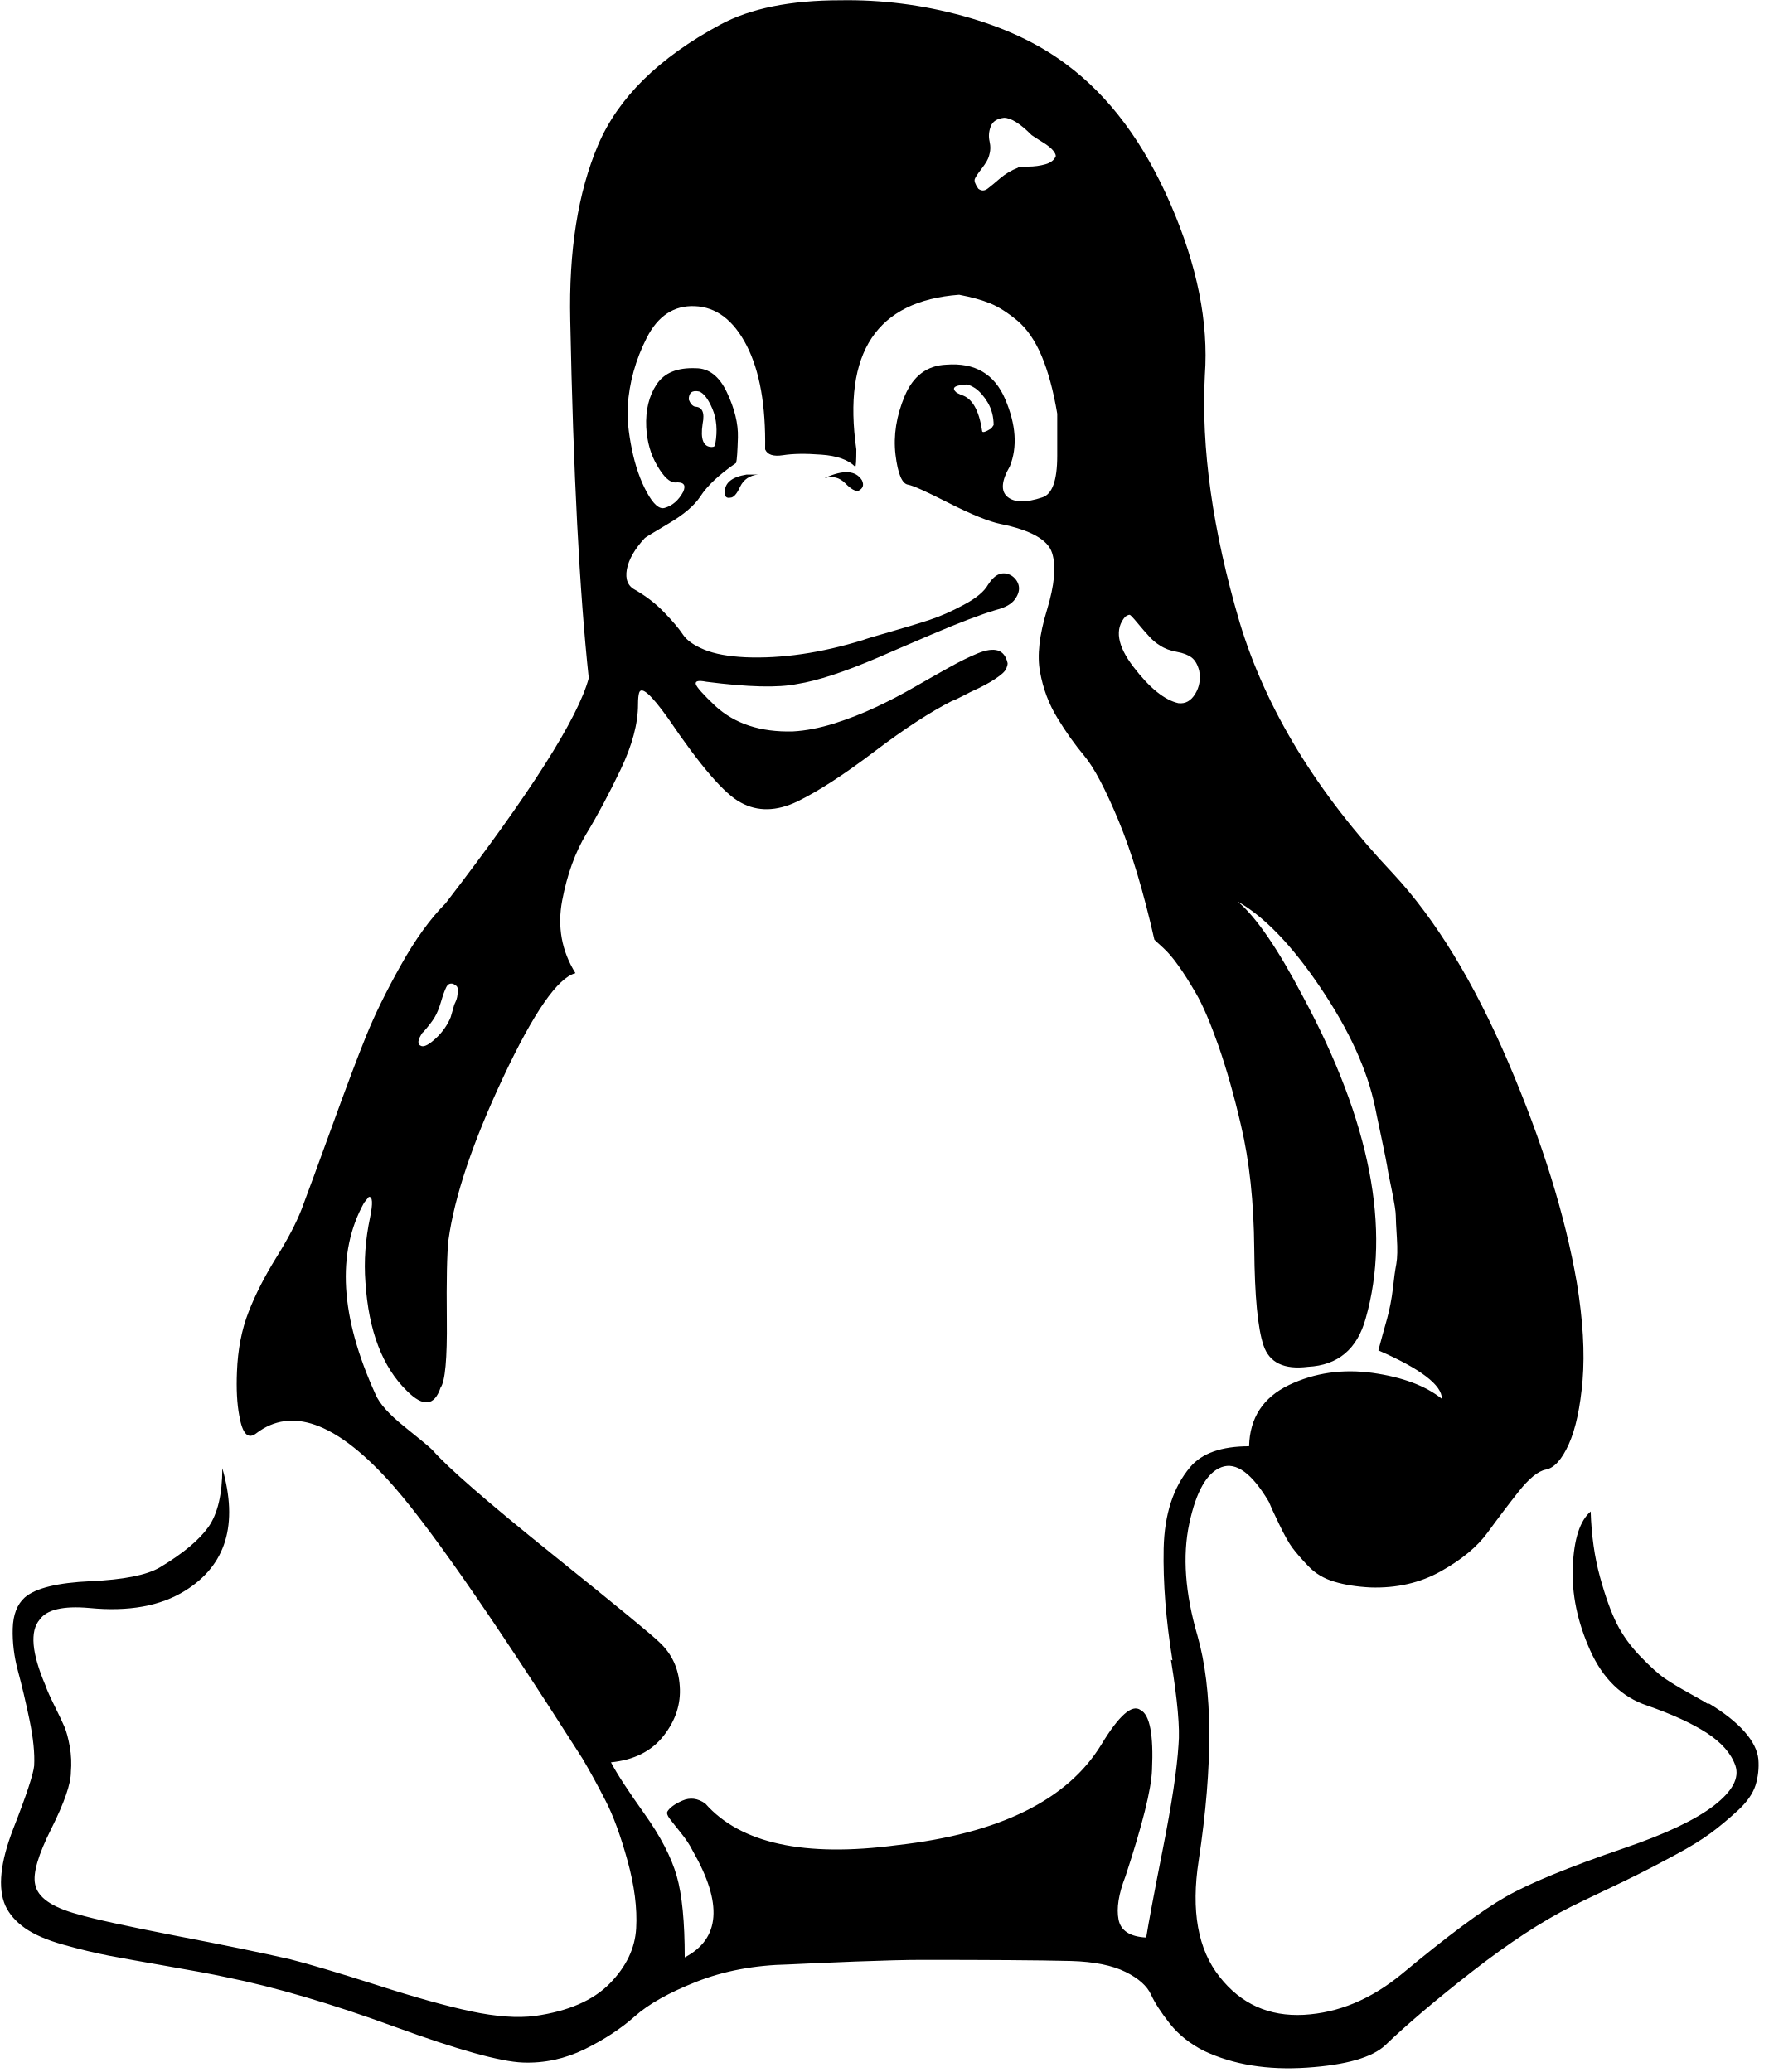
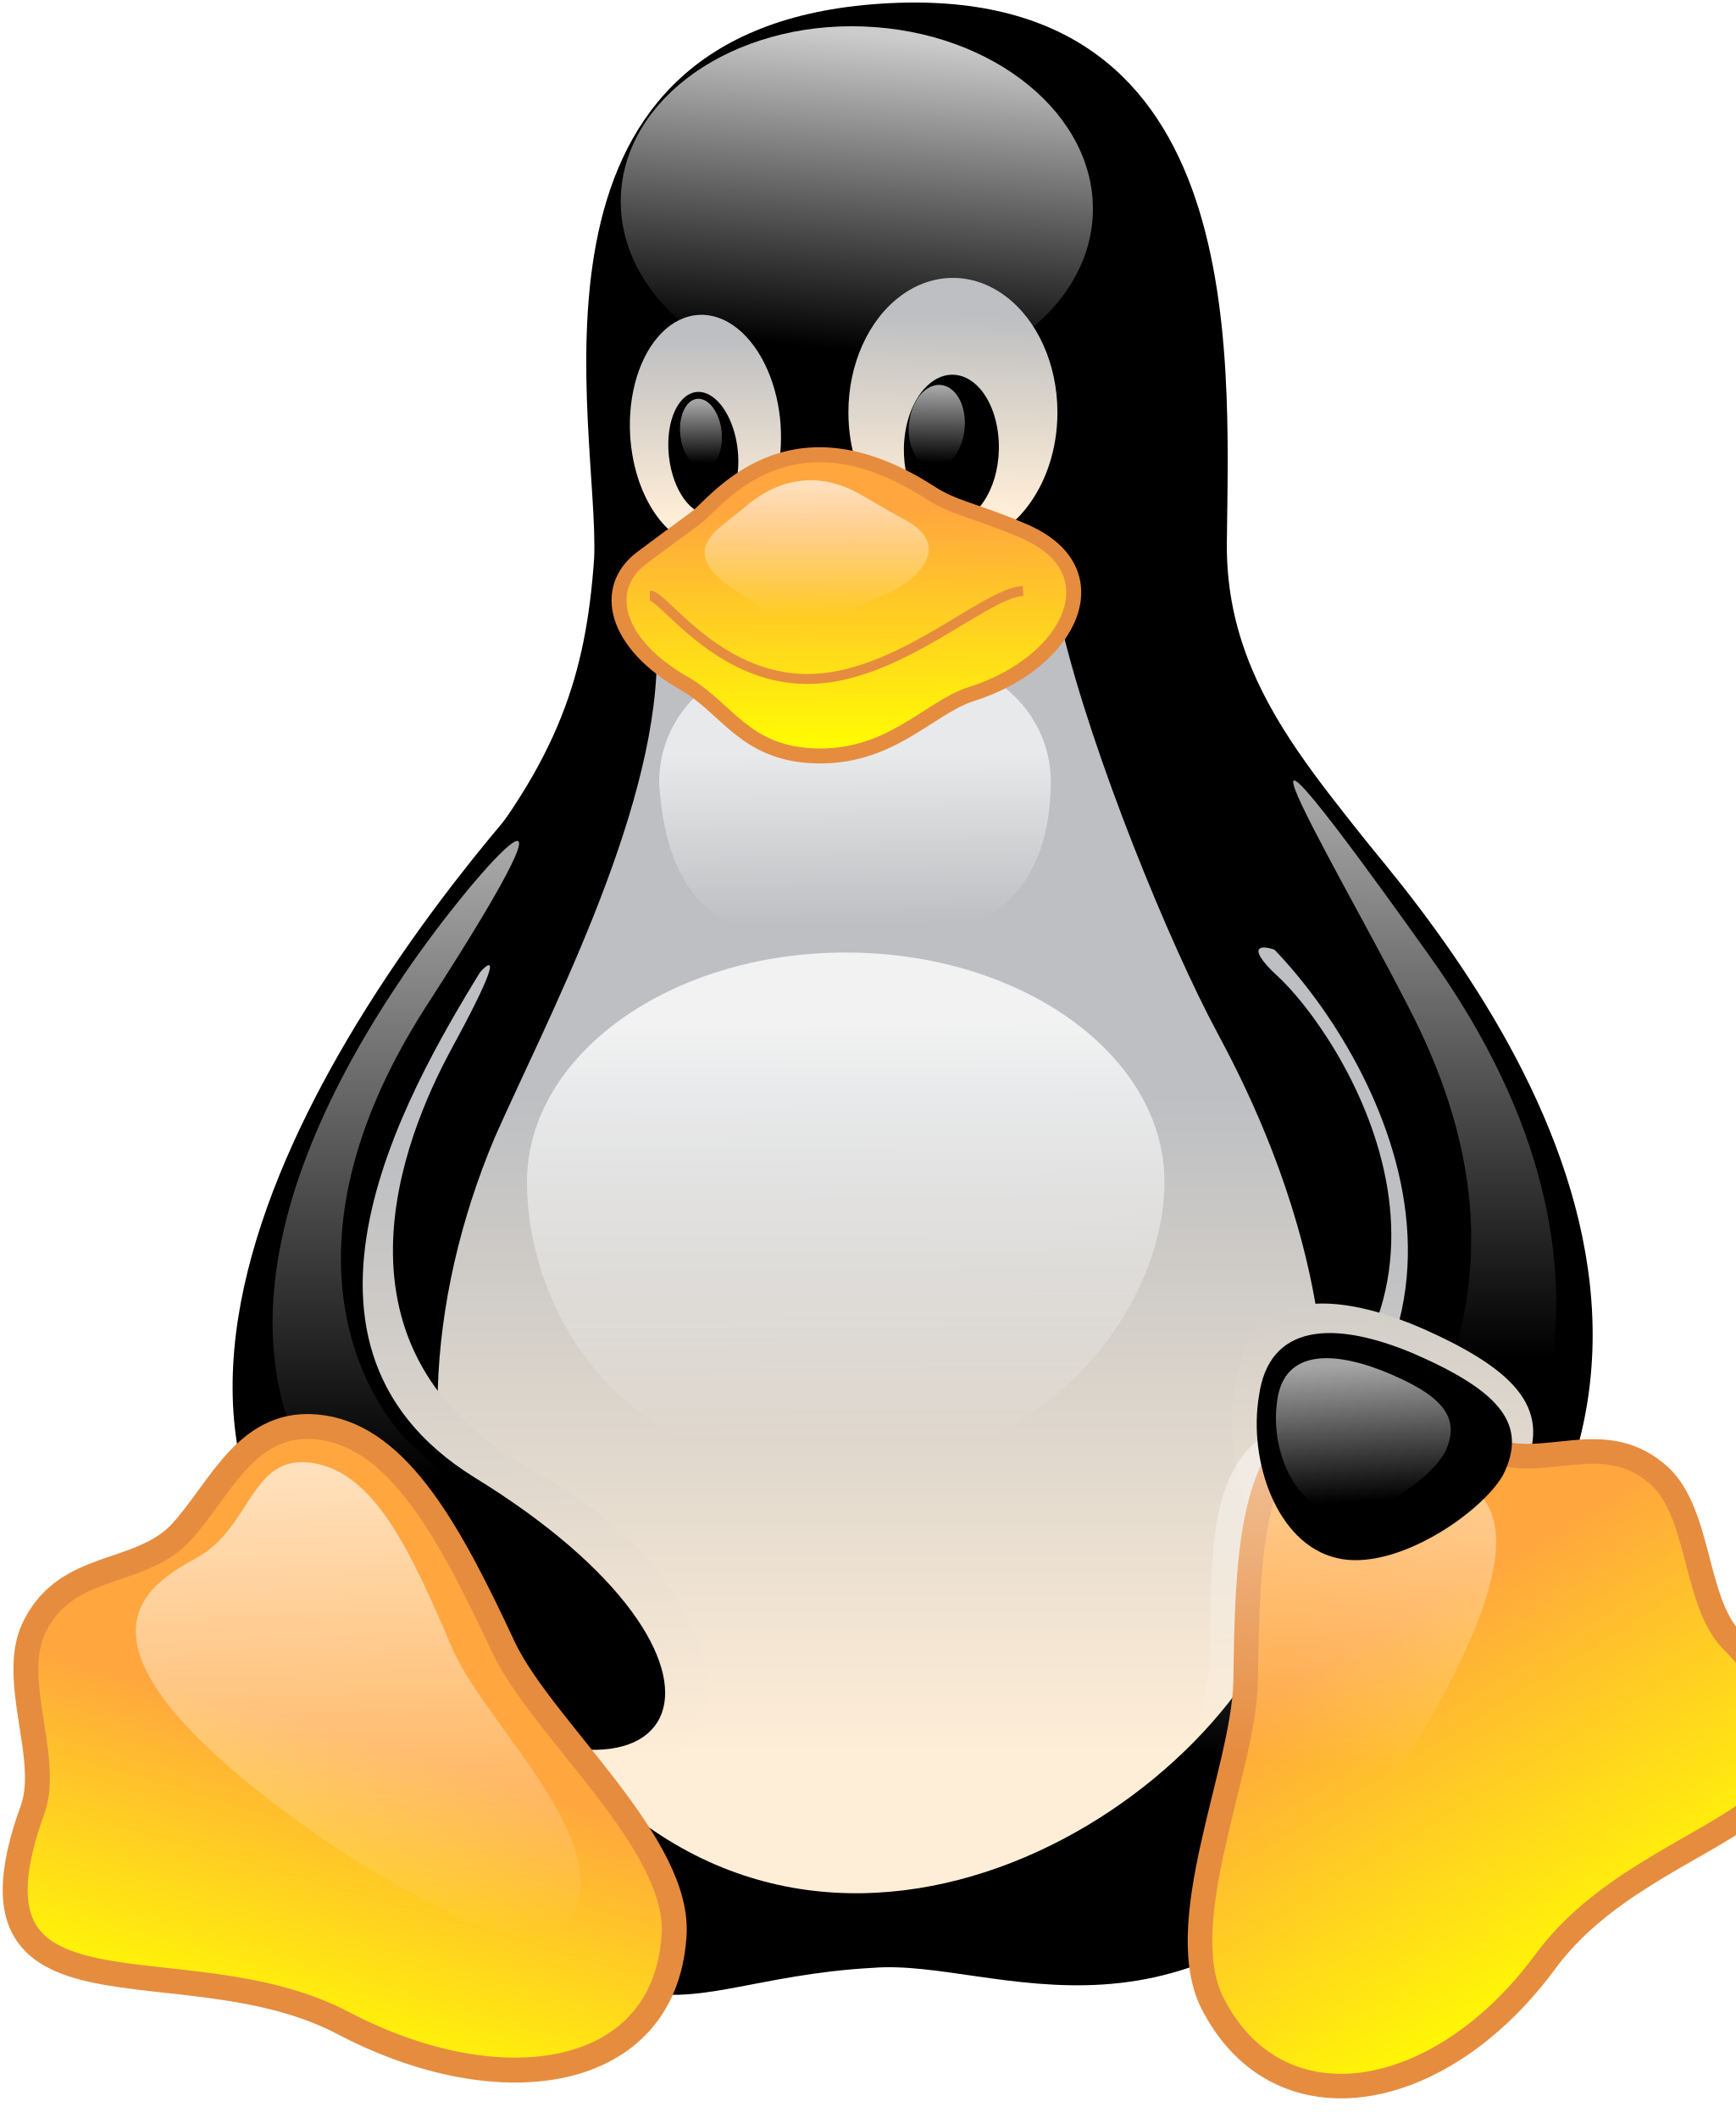
- <svg xmlns="http://www.w3.org/2000/svg" viewBox="0 0 128 150">
-   <path d="M52.444 35.61c0 .335.137.476.417.417.23 0 .47-.26.71-.794.26-.526.69-.818 1.3-.878h-.83c-1.05.17-1.58.59-1.58 1.254zm7.272-1.002c.556-.166 1.044-.043 1.463.376.41.42.73.6.96.545.33-.17.41-.42.25-.76-.45-.72-1.34-.78-2.68-.17z" />
-   <path d="M123.66 123.377c-.166-.107-.626-.375-1.378-.793-.752-.417-1.35-.777-1.798-1.087-.446-.304-1.03-.837-1.756-1.587-.724-.75-1.295-1.548-1.713-2.383-.417-.836-.823-1.962-1.212-3.382-.39-1.423-.614-2.994-.67-4.724-.78.67-1.21 2-1.294 3.98-.09 1.98.33 4 1.25 6.06.92 2.06 2.3 3.4 4.13 4.01 1.78.62 3.21 1.27 4.3 1.97 1.08.7 1.78 1.49 2.09 2.38.3.89-.21 1.85-1.55 2.89-1.34 1.03-3.49 2.05-6.44 3.06-4.07 1.39-6.96 2.58-8.66 3.56-1.7.97-4.2 2.83-7.48 5.56-2.23 1.84-4.6 2.83-7.11 2.97-2.51.13-4.55-.78-6.1-2.76-1.57-1.98-2.07-4.78-1.51-8.4 1.05-6.96 1.03-12.39-.09-16.3-.89-3.06-1.09-5.76-.59-8.1.5-2.34 1.28-3.7 2.34-4.09 1.05-.39 2.2.45 3.42 2.51.11.28.36.83.75 1.63.39.81.71 1.38.97 1.72.25.33.62.77 1.13 1.3.5.53 1.13.91 1.88 1.13.75.23 1.63.37 2.63.42 1.89.06 3.59-.33 5.09-1.17 1.5-.84 2.63-1.77 3.38-2.8.75-1.03 1.5-2.02 2.25-2.97.75-.94 1.4-1.48 1.96-1.59.61-.11 1.17-.73 1.67-1.84s.83-2.66 1-4.64c.16-1.98.03-4.33-.42-7.06-.84-4.85-2.49-10.18-4.97-15.97-2.48-5.79-5.26-10.34-8.32-13.63-5.52-5.85-9.23-11.93-11.12-18.22-1.95-6.63-2.79-12.6-2.51-17.89.27-3.79-.55-7.9-2.47-12.33s-4.43-7.85-7.61-10.19c-2.01-1.5-4.49-2.66-7.44-3.47S63.79-.03 60.83.02c-3.62 0-6.52.59-8.69 1.76-4.458 2.4-7.41 5.31-8.86 8.74-1.45 3.42-2.117 7.64-2.005 12.66.22 11.03.67 19.67 1.34 25.91-.78 2.9-4.23 8.33-10.36 16.3C31.15 66.5 30.06 68 29 69.9c-1.06 1.89-1.89 3.59-2.5 5.1-.61 1.5-1.43 3.68-2.46 6.52-1.03 2.84-1.77 4.85-2.21 6.02-.39 1-1 2.17-1.84 3.51-.83 1.34-1.5 2.65-2 3.93-.5 1.28-.78 2.73-.84 4.34-.05 1.23 0 2.28.17 3.17.23 1.34.64 1.75 1.26 1.25 2.51-1.89 5.66-.78 9.45 3.34 2.68 2.9 7.38 9.64 14.13 20.23.557.94 1.11 1.96 1.67 3.05.56 1.08 1.09 2.53 1.59 4.34s.71 3.44.627 4.89c-.08 1.45-.72 2.79-1.92 4.01s-3 2-5.39 2.34c-1.287.17-2.83.05-4.64-.33-1.81-.39-4.11-1.03-6.9-1.93-2.79-.89-4.85-1.5-6.19-1.84-1.95-.45-4.72-1.02-8.316-1.71-3.59-.7-5.95-1.22-7.06-1.55-1.89-.51-2.92-1.23-3.09-2.18-.17-.78.22-2.12 1.17-4.01.95-1.9 1.42-3.26 1.42-4.1.05-.61.03-1.23-.08-1.84-.11-.617-.24-1.09-.38-1.426-.14-.33-.38-.834-.71-1.5-.33-.67-.56-1.17-.67-1.505-1-2.34-1.14-3.93-.42-4.77.5-.72 1.7-1.01 3.6-.84 2.84.28 5.15-.14 6.94-1.26 2.95-1.84 3.85-4.79 2.68-8.86 0 1.89-.34 3.31-1.01 4.26-.67.94-1.84 1.92-3.51 2.92-.95.56-2.62.89-5.01 1-2.4.11-3.98.5-4.76 1.17-.56.5-.85 1.25-.88 2.25-.03 1.01.1 2.03.37 3.05.28 1.03.56 2.213.84 3.55.28 1.34.39 2.454.34 3.346-.06.61-.56 2.13-1.51 4.55-.94 2.43-1.134 4.28-.58 5.56.28.614.756 1.16 1.42 1.633.67.47 1.6.877 2.8 1.21 1.2.335 2.3.6 3.306.795 1.006.19 2.4.44 4.18.75s3.205.57 4.266.8c3.57.72 7.64 1.92 12.21 3.59 4.565 1.67 7.66 2.53 9.28 2.59 1.555.06 3.05-.27 4.47-.96 1.42-.7 2.63-1.49 3.63-2.38 1.006-.9 2.496-1.73 4.47-2.51 1.98-.78 4.2-1.2 6.65-1.25 1.11-.06 2.73-.12 4.84-.21 2.115-.08 3.703-.12 4.76-.12 4.79 0 8.42.02 10.87.08 1.67.05 2.98.32 3.93.79.95.47 1.56 1.02 1.84 1.63.28.61.74 1.32 1.38 2.13.64.8 1.47 1.46 2.47 1.96 2.12 1 4.6 1.4 7.44 1.21 2.84-.19 4.736-.74 5.68-1.63 1.56-1.5 3.67-3.29 6.31-5.35 2.65-2.06 5.03-3.62 7.15-4.68.45-.228 1.2-.58 2.26-1.09 1.06-.5 1.95-.93 2.68-1.298s1.6-.82 2.63-1.38c1.03-.55 1.86-1.07 2.504-1.54.64-.47 1.293-1.02 1.96-1.63.67-.61 1.1-1.23 1.296-1.835.19-.61.26-1.24.21-1.88-.06-.64-.39-1.31-1-2.005-.61-.69-1.48-1.38-2.59-2.05zM81.448 44.64c.168-.108.28-.15.335-.126.054.03.166.14.334.333.168.195.32.376.46.545.138.166.335.392.586.666.25.28.515.502.795.67.334.225.737.375 1.212.46.473.085.836.226 1.086.418.25.195.432.516.544.96.11.613.013 1.172-.293 1.67-.307.503-.71.728-1.212.67-1.003-.222-2.09-1.1-3.26-2.632s-1.367-2.74-.587-3.635zM71.084 12.166c.278-.363.444-.653.5-.878.11-.337.125-.684.042-1.046-.084-.36-.056-.724.083-1.087.13-.36.46-.568.96-.627.5 0 1.17.417 2 1.253.16.11.43.29.79.51.36.22.61.42.75.59.14.17.21.31.21.42-.11.28-.36.48-.75.59-.39.11-.81.17-1.26.17-.45 0-.7.03-.75.09-.45.17-.87.42-1.26.75-.39.34-.7.59-.92.76-.23.17-.45.17-.67 0-.23-.33-.31-.57-.25-.71.05-.14.22-.39.5-.75zM30.627 74.73c.39-.445.67-.806.835-1.088.167-.273.32-.652.46-1.126.138-.473.265-.82.377-1.044.11-.223.27-.307.5-.25.11.058.19.11.25.165.05.06.08.128.08.21v.25c0 .085-.02.196-.04.333-.03.144-.07.267-.13.38-.06.11-.12.278-.17.498-.06.226-.12.418-.17.584-.23.56-.58 1.062-1.05 1.505-.48.448-.83.643-1.05.584-.34-.1-.31-.44.08-1zm54.124 45.43c.48 2.926.66 4.973.55 6.142-.11 1.787-.49 4.29-1.13 7.523-.64 3.233-1.04 5.38-1.21 6.44-1.17-.06-1.84-.49-2-1.298-.16-.81 0-1.855.5-3.134 1.23-3.736 1.87-6.3 1.92-7.69.12-2.564-.16-4.012-.83-4.348-.61-.445-1.56.39-2.84 2.507-2.45 4.013-7.38 6.44-14.79 7.276-6.68.887-11.31-.114-13.87-3.01-.55-.392-1.11-.46-1.67-.21-.56.25-.92.517-1.08.793-.05.12 0 .28.17.51.17.23.44.56.8 1.01.36.45.66.89.88 1.34 2.17 3.79 1.98 6.35-.59 7.69 0-2.56-.19-4.53-.58-5.89-.39-1.36-1.17-2.87-2.34-4.51-1.17-1.64-1.98-2.88-2.42-3.72 1.68-.17 2.94-.81 3.81-1.92.87-1.11 1.26-2.31 1.17-3.59-.08-1.28-.57-2.34-1.46-3.17-.5-.5-3.09-2.63-7.77-6.39s-7.58-6.28-8.69-7.56c-.23-.22-.9-.78-2.01-1.67-1.11-.89-1.81-1.67-2.09-2.34-2.56-5.62-2.84-10.25-.83-13.87l.34-.42c.28-.05.31.45.09 1.51-.33 1.56-.45 3.12-.33 4.68.23 3.51 1.23 6.13 3.01 7.86 1.17 1.17 1.98 1.09 2.43-.25.33-.45.48-2.09.45-4.93-.03-2.84.01-4.76.12-5.76.44-3.18 1.77-7.11 3.97-11.79 2.2-4.68 3.94-7.19 5.22-7.52-1-1.61-1.32-3.37-.96-5.26.36-1.89.95-3.51 1.76-4.85.81-1.33 1.63-2.88 2.47-4.63.84-1.76 1.26-3.33 1.26-4.73 0-.39.03-.67.08-.83.16-.5.86.12 2.09 1.84 2.34 3.46 4.09 5.5 5.27 6.11 1.22.67 2.59.64 4.09-.08 1.5-.73 3.36-1.93 5.56-3.6 2.2-1.67 4.08-2.89 5.64-3.68.17-.05.43-.18.8-.37.36-.19.64-.33.84-.42.19-.08.45-.21.75-.37s.54-.3.71-.42c.17-.11.33-.23.5-.37.17-.14.28-.28.33-.41.06-.14.09-.26.09-.37-.11-.5-.35-.81-.71-.92-.36-.11-.85-.04-1.46.21s-1.3.59-2.05 1.01c-.75.42-1.59.89-2.51 1.42-.92.53-1.85 1.02-2.8 1.46-.95.45-1.95.84-3.01 1.18-1.06.33-2.06.53-3.01.58-2.34.06-4.2-.555-5.6-1.837-.89-.84-1.36-1.37-1.42-1.59-.05-.23.2-.28.76-.17 3.008.39 5.21.45 6.6.16 1.45-.23 3.4-.87 5.85-1.92.505-.22 1.77-.77 3.806-1.64 2.03-.87 3.61-1.47 4.72-1.8.67-.17 1.13-.43 1.38-.79.25-.36.33-.69.25-1-.08-.3-.27-.54-.54-.71-.62-.33-1.17-.11-1.67.67-.28.5-.87.99-1.76 1.46-.89.48-1.71.84-2.47 1.09-.75.25-1.72.54-2.89.877-1.17.33-1.81.53-1.92.58-3.07.944-5.91 1.36-8.53 1.25-1.23-.06-2.215-.24-2.97-.55-.75-.31-1.265-.67-1.544-1.09-.28-.42-.72-.95-1.34-1.59-.61-.64-1.31-1.18-2.09-1.63-.56-.28-.76-.78-.63-1.51.14-.73.58-1.48 1.3-2.26.057-.06.63-.4 1.717-1.05 1.09-.64 1.86-1.293 2.3-1.96.5-.78 1.37-1.59 2.59-2.43.06-.22.1-.84.13-1.84.027-1.01-.24-2.09-.795-3.264-.55-1.17-1.31-1.75-2.25-1.75-1.34-.055-2.282.33-2.84 1.17-.554.836-.805 1.87-.75 3.09.057 1.06.32 1.995.798 2.8.47.81.9 1.21 1.29 1.21.617-.05.81.17.59.67-.333.62-.78 1.01-1.34 1.17-.39.12-.82-.26-1.29-1.12-.474-.862-.84-1.91-1.09-3.134-.25-1.23-.35-2.26-.3-3.09.11-1.72.57-3.38 1.38-4.97.806-1.58 1.96-2.35 3.47-2.29 1.556.06 2.81 1.01 3.76 2.85.946 1.84 1.39 4.344 1.336 7.52.17.39.6.53 1.3.42.69-.11 1.61-.13 2.76-.04 1.14.08 1.96.37 2.46.875.054 0 .083-.415.083-1.25-1-7.02 1.473-10.75 7.44-11.2.89.17 1.64.377 2.26.63.61.25 1.26.67 1.96 1.25.69.586 1.28 1.44 1.75 2.55.47 1.12.85 2.51 1.13 4.18V33c0 1.79-.364 2.79-1.09 3.01-1.17.392-2.004.38-2.51-.04-.5-.42-.44-1.158.17-2.21.56-1.398.45-3.01-.33-4.85-.78-1.84-2.2-2.67-4.265-2.51-1.39.057-2.4.81-3.01 2.26-.61 1.45-.834 2.87-.67 4.26.17 1.394.477 2.115.92 2.17.34.06 1.326.5 2.97 1.34 1.65.835 2.89 1.334 3.72 1.504 2.18.444 3.42 1.142 3.72 2.09.31.95.18 2.33-.37 4.14-.554 1.81-.72 3.3-.5 4.47.22 1.23.64 2.34 1.256 3.342.61 1.01 1.26 1.922 1.96 2.76.7.833 1.52 2.4 2.47 4.68.95 2.29 1.81 5.16 2.59 8.61.054.06.264.25.63.583.36.33.72.75 1.08 1.26.368.5.8 1.18 1.3 2.04.5.86 1.04 2.13 1.63 3.8.58 1.67 1.13 3.59 1.63 5.76.61 2.57.93 5.55.96 8.95.03 3.4.25 5.73.67 6.98.418 1.25 1.49 1.77 3.218 1.55 2.173-.11 3.565-1.28 4.18-3.51 1.84-6.46.333-14.21-4.515-23.24-1.84-3.51-3.422-5.83-4.76-6.94 1.95 1.11 3.958 3.2 6.02 6.27 2.06 3.06 3.37 5.93 3.93 8.61.05.28.21 1.02.46 2.21s.39 1.89.42 2.09c.02.19.13.76.33 1.71.19.95.29 1.56.29 1.84s.03.82.08 1.63c.05.81.04 1.43-.04 1.88-.087.45-.17 1.04-.25 1.8-.09.75-.23 1.47-.42 2.17-.2.7-.407 1.46-.63 2.29 3.065 1.34 4.6 2.51 4.6 3.51-1.17-.94-2.84-1.57-5.017-1.88-2.17-.3-4.19-.01-6.06.88-1.865.9-2.83 2.37-2.88 4.43-2.006 0-3.427.51-4.264 1.51-1.222 1.45-1.863 3.41-1.92 5.89-.05 2.47.16 5.17.638 8.1zM50.27 29.427c-.166-.056-.307-.222-.417-.502 0-.5.25-.693.75-.584.336.12.655.54.963 1.26.305.73.375 1.57.21 2.51 0 .17-.084.25-.252.25-.614 0-.837-.55-.67-1.67.17-.84-.027-1.25-.584-1.25zm21.65 1.34l-.168.247c-.446.28-.67.336-.67.17-.223-1.506-.723-2.368-1.504-2.593l-.334-.16c-.39-.33-.197-.53.585-.58.16-.05.41.03.75.25.33.23.64.58.92 1.05.28.48.42 1.02.42 1.64z" />
+ <svg xmlns="http://www.w3.org/2000/svg" viewBox="0 0 544 664">
+   <defs>
+     <linearGradient id="a" x1="49.181%" x2="49.482%" y1="115.284%" y2="41.252%">
+       <stop stop-color="#FFEED7" offset="0%" />
+       <stop stop-color="#BDBFC2" offset="100%" />
+     </linearGradient>
+     <linearGradient id="b" x1="47.425%" x2="41.754%" y1="2.019%" y2="90.126%">
+       <stop stop-color="#FFF" stop-opacity=".8" offset="0%" />
+       <stop stop-color="#FFF" stop-opacity="0" offset="100%" />
+     </linearGradient>
+     <linearGradient id="c" x1="46.201%" x2="49.215%" y1="87.917%" y2="9.628%">
+       <stop stop-color="#FFEED7" offset="0%" />
+       <stop stop-color="#BDBFC2" offset="100%" />
+     </linearGradient>
+     <linearGradient id="d" x1="51.73%" x2="49.844%" y1="85.418%" y2="13.617%">
+       <stop stop-color="#FFEED7" offset="0%" />
+       <stop stop-color="#BDBFC2" offset="100%" />
+     </linearGradient>
+     <linearGradient id="e" x1="46.558%" x2="41.366%" y1="2.882%" y2="93.366%">
+       <stop stop-color="#FFF" stop-opacity=".65" offset="0%" />
+       <stop stop-color="#FFF" stop-opacity="0" offset="100%" />
+     </linearGradient>
+     <linearGradient id="f" x1="70.346%" x2="64.553%" y1="5.94%" y2="94.063%">
+       <stop stop-color="#FFF" stop-opacity=".65" offset="0%" />
+       <stop stop-color="#FFF" stop-opacity="0" offset="100%" />
+     </linearGradient>
+     <linearGradient id="g" x1="50%" x2="50%" y1="89.843%" y2="40.625%">
+       <stop stop-color="#FFEED7" offset="0%" />
+       <stop stop-color="#BDBFC2" offset="100%" />
+     </linearGradient>
+     <linearGradient id="h" x1="43.569%" x2="45.399%" y1="98.882%" y2="23.094%">
+       <stop stop-color="#FFEED7" offset="0%" />
+       <stop stop-color="#BDBFC2" offset="100%" />
+     </linearGradient>
+     <linearGradient id="i" x1="50%" x2="50.4%" y1="13.171%" y2="94.634%">
+       <stop stop-color="#FFF" stop-opacity=".8" offset="0%" />
+       <stop stop-color="#FFF" stop-opacity="0" offset="100%" />
+     </linearGradient>
+     <linearGradient id="j" x1="50.8%" x2="51.6%" y1="37.436%" y2="92.821%">
+       <stop stop-color="#FFF" stop-opacity=".65" offset="0%" />
+       <stop stop-color="#FFF" stop-opacity="0" offset="100%" />
+     </linearGradient>
+     <linearGradient id="k" x1="50%" x2="50%" y1="2.344%" y2="81.25%">
+       <stop stop-color="#FFF" stop-opacity=".65" offset="0%" />
+       <stop stop-color="#FFF" stop-opacity="0" offset="100%" />
+     </linearGradient>
+     <linearGradient id="l" x1="57.152%" x2="57.142%" y1="2.344%" y2="71.875%">
+       <stop stop-color="#FFF" stop-opacity=".65" offset="0%" />
+       <stop stop-color="#FFF" stop-opacity="0" offset="100%" />
+     </linearGradient>
+     <linearGradient id="m" x1="60.793%" x2="46.264%" y1="51.06%" y2="100.24%">
+       <stop stop-color="#FFA63F" offset="0%" />
+       <stop stop-color="#FF0" offset="100%" />
+     </linearGradient>
+     <linearGradient id="n" x1="94.027%" x2="19.452%" y1="129.341%" y2="-67.53%">
+       <stop stop-color="#FFEED7" offset="0%" />
+       <stop stop-color="#BDBFC2" offset="100%" />
+     </linearGradient>
+     <linearGradient id="o" x1="50.09%" x2="40.875%" y1="34.285%" y2="100.443%">
+       <stop stop-color="#FFA63F" offset="0%" />
+       <stop stop-color="#FF0" offset="100%" />
+     </linearGradient>
+     <linearGradient id="p" x1="-30.509%" x2="15.632%" y1="9.949%" y2="94.191%">
+       <stop stop-color="#FFF" stop-opacity=".65" offset="0%" />
+       <stop stop-color="#FFF" stop-opacity="0" offset="100%" />
+     </linearGradient>
+     <linearGradient id="q" x1="43.398%" x2="48.705%" y1="2.218%" y2="102.569%">
+       <stop stop-color="#FFF" stop-opacity=".65" offset="0%" />
+       <stop stop-color="#FFF" stop-opacity="0" offset="100%" />
+     </linearGradient>
+     <linearGradient id="r" x1="46.741%" x2="86.742%" y1="-3.616%" y2="75.858%">
+       <stop stop-color="#FFF" stop-opacity=".65" offset="0%" />
+       <stop stop-color="#FFF" stop-opacity="0" offset="100%" />
+     </linearGradient>
+     <linearGradient id="s" x1="50%" x2="50.826%" y1="17.631%" y2="99.339%">
+       <stop stop-color="#FFA63F" offset="0%" />
+       <stop stop-color="#FF0" offset="100%" />
+     </linearGradient>
+     <linearGradient id="t" x1="55.881%" x2="55.392%" y1="3.119%" y2="94.531%">
+       <stop stop-color="#FFF" stop-opacity=".65" offset="0%" />
+       <stop stop-color="#FFF" stop-opacity="0" offset="100%" />
+     </linearGradient>
+   </defs>
+   <g fill="none" fill-rule="evenodd">
+     <path fill="#000" fill-rule="nonzero" d="M111.235 528.542c-27.985-40.278-33.442-171.23 31.86-251.787 32.357-38.648 40.612-65.58 43.163-101.74 1.736-41.225-29.156-164.304 87.354-173.68C391.62-8.08 385.282 108.41 384.602 170.052c-.563 52.05 38.218 81.552 64.746 122.12 49.1 74.537 44.946 202.874-9.25 272.34-68.645 86.96-127.44 49.247-166.486 52.412-73.117 4.002-75.534 42.988-162.377-88.382z" />
+     <path fill="url(#a)" fill-rule="nonzero" d="M443.264 299.383c-20.53 18.382-74.476 101.638 8.168 154.99 29.137 18.584-27.473 87.52-53.69 53.41-46.25-61.22-14.814-157.315 13.95-191.512 19.546-24.25 49.034-33.35 31.572-16.88z" transform="matrix(-1 0 0 1 843.1 6)" />
+     <path fill="#000" fill-rule="nonzero" stroke="#000" stroke-width="1.566" d="M390.554 288.337c33.41 26.996 94.238 122.038 5.516 183.773-29.14 19.247 25.823 79.94 56.684 48.895 107.302-107.91-2.8-231.996-40.7-274.654-33.873-37.09-63.878 8.77-21.5 41.99z" />
+     <path fill="url(#b)" fill-rule="nonzero" d="M338.348 63.578c0 20.035-14.11 38.547-37.016 48.565-22.906 10.017-51.127 10.017-74.033 0-22.91-10.018-37.02-28.53-37.02-48.565 0-30.97 33.14-56.077 74.03-56.077s74.03 25.11 74.03 56.08z" transform="rotate(2.1 245.8 181)" />
+     <path fill="url(#c)" fill-rule="nonzero" d="M240.512 134.393c0 20.15-10.582 36.486-23.634 36.486-13.053 0-23.634-16.34-23.634-36.49 0-13.04 4.505-25.08 11.817-31.6 7.32-6.52 16.33-6.52 23.64 0 7.31 6.514 11.82 18.56 11.82 31.594z" transform="rotate(-3.4 231.7 62.9)" />
+     <path fill="url(#d)" fill-rule="nonzero" d="M329.64 133.672c0 23.28-14.668 42.152-32.764 42.152-18.096 0-32.766-18.872-32.766-42.152 0-15.06 6.245-28.976 16.383-36.505 10.138-7.53 22.628-7.53 32.765 0 10.138 7.53 16.383 21.445 16.383 36.505z" transform="matrix(-1 0 0 1 595.6 -4.4)" />
+     <path fill="#000" fill-rule="nonzero" d="M283.36 140.28c-.283 12.775 6.153 23.28 14.374 23.462 8.22.182 15.115-10.028 15.398-22.804.183-8.264-2.485-15.964-7-20.2-4.513-4.233-10.188-4.36-14.885-.328-4.697 4.03-7.704 11.604-7.887 19.87zm-52.122.493c1.223 10.556-2.603 19.67-8.545 20.36-5.94.687-11.75-7.312-12.97-17.868-.792-6.83.528-13.376 3.462-17.176 2.933-3.8 7.034-4.28 10.758-1.25 3.724 3.03 6.505 9.1 7.295 15.93z" />
+     <path fill="url(#e)" fill-rule="nonzero" d="M299.932 133.182c0 7.16-3.9 12.966-8.713 12.966-4.82 0-8.72-5.805-8.72-12.966 0-4.632 1.66-8.912 4.354-11.23 2.696-2.315 6.017-2.315 8.713 0 2.695 2.318 4.356 6.598 4.356 11.23z" transform="matrix(-1 -.1 -.1 1 598.2 29.6)" />
+     <path fill="url(#f)" fill-rule="nonzero" d="M222 135.095c0 6.003-2.91 10.87-6.497 10.87-3.59 0-6.498-4.867-6.498-10.87 0-3.884 1.24-7.473 3.25-9.415 2.01-1.942 4.486-1.942 6.497 0 2.01 1.942 3.25 5.53 3.25 9.415z" transform="rotate(-6.6 224.1 98.7)" />
+     <path fill="url(#g)" fill-rule="nonzero" d="M150.83 356.05c16.046-36.377 50.144-100.28 50.87-149.696 0-39.303 117.724-48.69 127.172-9.448 9.447 39.242 33.426 98.104 48.687 126.445 15.26 28.34 59.76 118.37 12.35 196.94-42.7 69.558-172.16 124.58-241.26-9.444-23.26-46.51-19.11-104.143 2.18-154.786z" transform="translate(4.2 .7)" />
+     <path fill="url(#h)" fill-rule="nonzero" d="M144.186 328.062c-15.698 24.774-49.48 90.528 16.917 133.288 71.517 45.48 64.774 126.777-21.753 80.923-79.135-41.52-31.84-179.96-6.286-211.943 16.875-22.484 41.67-49.674 11.122-2.268z" transform="rotate(-4.2 165.1 371.4)" />
+     <path fill="#000" fill-rule="nonzero" stroke="#000" stroke-width="1.563" d="M152.295 300.345c-21.83 35.635-74.22 119.766-4.11 163.404 94.46 57.94 67.716 115.88-18.5 63.71C8.3 454.63 114.905 307.94 163.6 252.04c55.555-62.75 10.693 11.36-11.305 48.3z" />
+     <path fill="url(#i)" fill-rule="nonzero" d="M360.848 369.86c0 39.713-38.115 91.3-103.552 90.837-67.485.558-96.29-51.124-96.29-90.837s44.766-71.943 99.922-71.943 99.92 32.23 99.92 71.943z" transform="translate(4.2 .7)" />
+     <path fill="url(#j)" fill-rule="nonzero" d="M325.24 244.87c-.728 41.16-27.51 50.87-61.406 50.87s-58.5-6.077-61.406-50.87c0-28.08 27.51-44.328 61.406-44.328 33.895 0 61.405 16.25 61.405 44.33z" transform="translate(4.2 .7)" />
+     <path fill="url(#k)" fill-rule="nonzero" d="M120.31 308.09c22.145-33.746 68.77-85.456 8.72 7.265-48.687 76.304-18.002 125.34-2.178 138.8 45.658 40.7 43.707 67.935 7.993 46.506-77.03-45.78-61.043-122.81-14.535-192.57z" transform="translate(4.2 .7)" />
+     <path fill="url(#l)" fill-rule="nonzero" d="M440.78 321.895c-19.146-39.626-80.165-139.877 2.91-23.254 75.576 105.38 22.527 178.77 13.08 186.04-9.446 7.27-41.42 21.8-31.974-3.63 9.446-25.433 56.543-73.715 15.986-159.145z" transform="translate(4.2 .7)" />
+     <path fill="url(#m)" fill-rule="nonzero" stroke="#E68C3F" stroke-width="7.813" d="M103.598 633.646C53.045 606.876-20.467 638.8 6.22 566.064c5.345-16.548-7.968-41.26.727-57.408 10.173-19.622 31.975-15.26 45.056-28.342C64.9 466.7 73.076 443.252 97.058 446.886c23.98 3.634 39.93 33.076 56.68 69.036 12.353 25.798 56.176 62.08 53.312 90.948-3.37 44.375-53.784 52.737-103.452 26.776z" transform="translate(4.2 .7)" />
+     <path fill="url(#n)" fill-rule="nonzero" d="M471.962 442.628c-1.972 16.49-23.484 50.735-45.585 53.984-22.466 3.533-43.562-22.55-48.62-47.085-6.486-27.282 14.81-38.136 47.17-37.492 34.953 1.095 48.605 9.197 47.035 30.593z" transform="rotate(21.8 424.5 465.9)" />
+     <path fill="url(#o)" fill-rule="nonzero" stroke="#E68C3F" stroke-width="7.816" d="M422.002 627.53c-51.36-29.677-124.144 7.05-96.017-69.88 5.886-16.44-8.197-42.208.447-58.46 10.115-19.748 32.065-14.674 45.07-27.84 12.823-13.7 23.398-35.058 47.24-31.4 23.84 3.657 37.254 31.047 53.906 67.238 12.282 25.963 53.954 61.606 51.107 90.66-3.35 44.66-53.096 57.202-101.753 29.682z" transform="matrix(-.9 .4 .4 .9 613 -118.3)" />
+     <path fill="url(#p)" fill-rule="nonzero" d="M392.175 569.75c-87.022-60.14-47.576-74.215-37.052-85.16 10.377-11.39 18.934-29.147 38.228-26.107 19.3 3.04 30.15 25.813 43.63 55.9 9.94 21.586 43.305 51.164 41.358 75.373-2.63 28.354-48.463 5.74-86.154-20.005z" transform="matrix(-.9 .4 .4 .9 566.8 -119.7)" />
+     <path fill="url(#q)" fill-rule="nonzero" d="M92.513 572.445c-87.02-60.142-47.062-76.947-34.138-85.01 15.486-10.4 15.244-32.246 34.538-29.206 19.292 3.04 30.9 27.3 44.374 57.39 9.94 21.58 43.304 51.16 41.357 75.37-2.63 28.35-48.44 7.19-86.13-18.55z" transform="rotate(1 67.3 776.8)" />
+     <path fill="#000" fill-rule="nonzero" d="M471.258 462.296c-6.524 11.77-33.848 30.69-52.308 26.13-18.832-4.462-27.666-30.75-24.28-50.792 3.083-22.56 23.195-23.97 48.597-13.233 27.315 11.9 35.674 22.32 27.99 37.9z" />
+     <path fill="url(#r)" fill-rule="nonzero" d="M448.335 444.335c-1.148 9.137-13.67 28.11-26.536 29.91-13.08 1.958-25.36-12.494-28.31-26.087-3.777-15.116 8.62-21.13 27.46-20.774 20.342.607 28.29 5.096 27.38 16.95z" transform="rotate(20.1 420.6 463.2)" />
+     <path fill="url(#s)" fill-rule="nonzero" stroke="#E68C3F" stroke-width="4.688" d="M214.897 160.906c8.933-8.462 31.013-33.832 72.45-7.194 7.703 5.013 13.953 5.472 28.777 11.82 29.657 12.185 15.477 41.573-15.93 51.384-13.447 4.362-25.67 20.695-50.16 19.3-20.92-1.222-26.4-14.844-39.25-22.383-22.835-12.89-26.205-30.318-13.874-39.567 12.333-9.248 17.156-12.573 17.987-13.36z" transform="translate(4.2 .7)" />
+     <path stroke="#E68C3F" stroke-width="3.125" d="M320.718 185.25c-12.354.727-39.242 27.615-67.583 27.615-28.34 0-45.055-26.16-49.415-26.16" />
+     <path fill="url(#t)" fill-rule="nonzero" d="M228.98 158.587c4.49-4.033 18.644-15.1 37.416-3.77 3.955 2.244 8.04 4.685 14.113 8.02 12.03 6.998 6.07 17.083-8.35 23.464-6.54 2.68-17.327 8.59-25.538 8.18-9.125-.84-15.03-6.79-21.077-10.663-11.094-7.33-10.42-13.246-5.267-18.173 3.896-3.383 8.28-6.674 8.694-7.05z" transform="translate(4.2 .7)" />
+   </g>
</svg>
